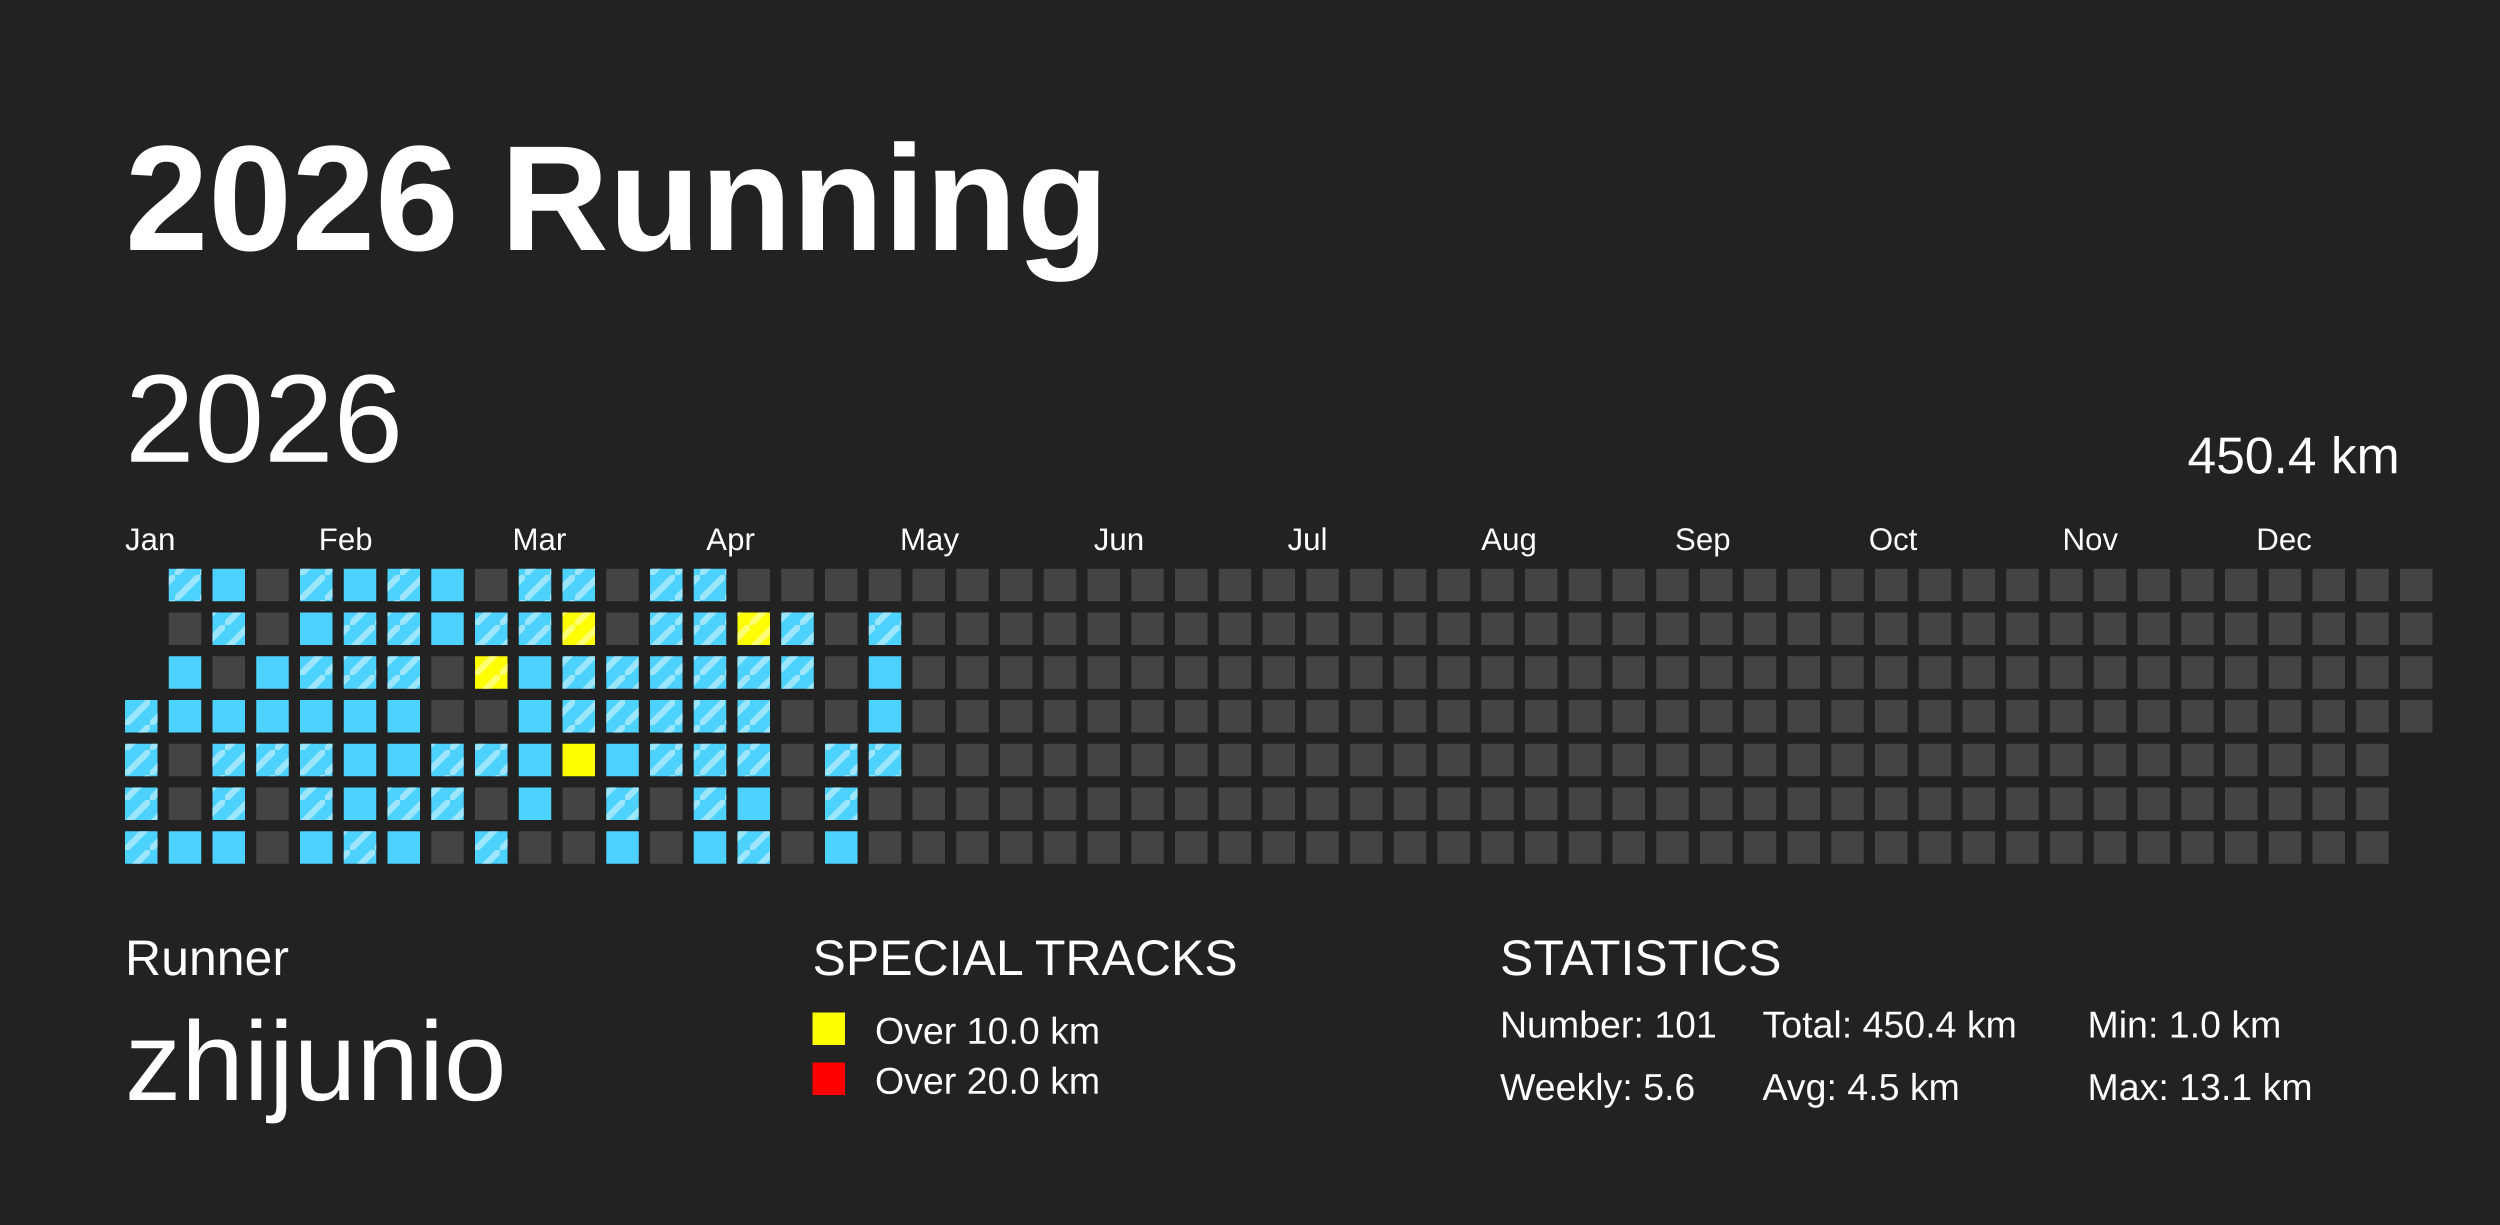
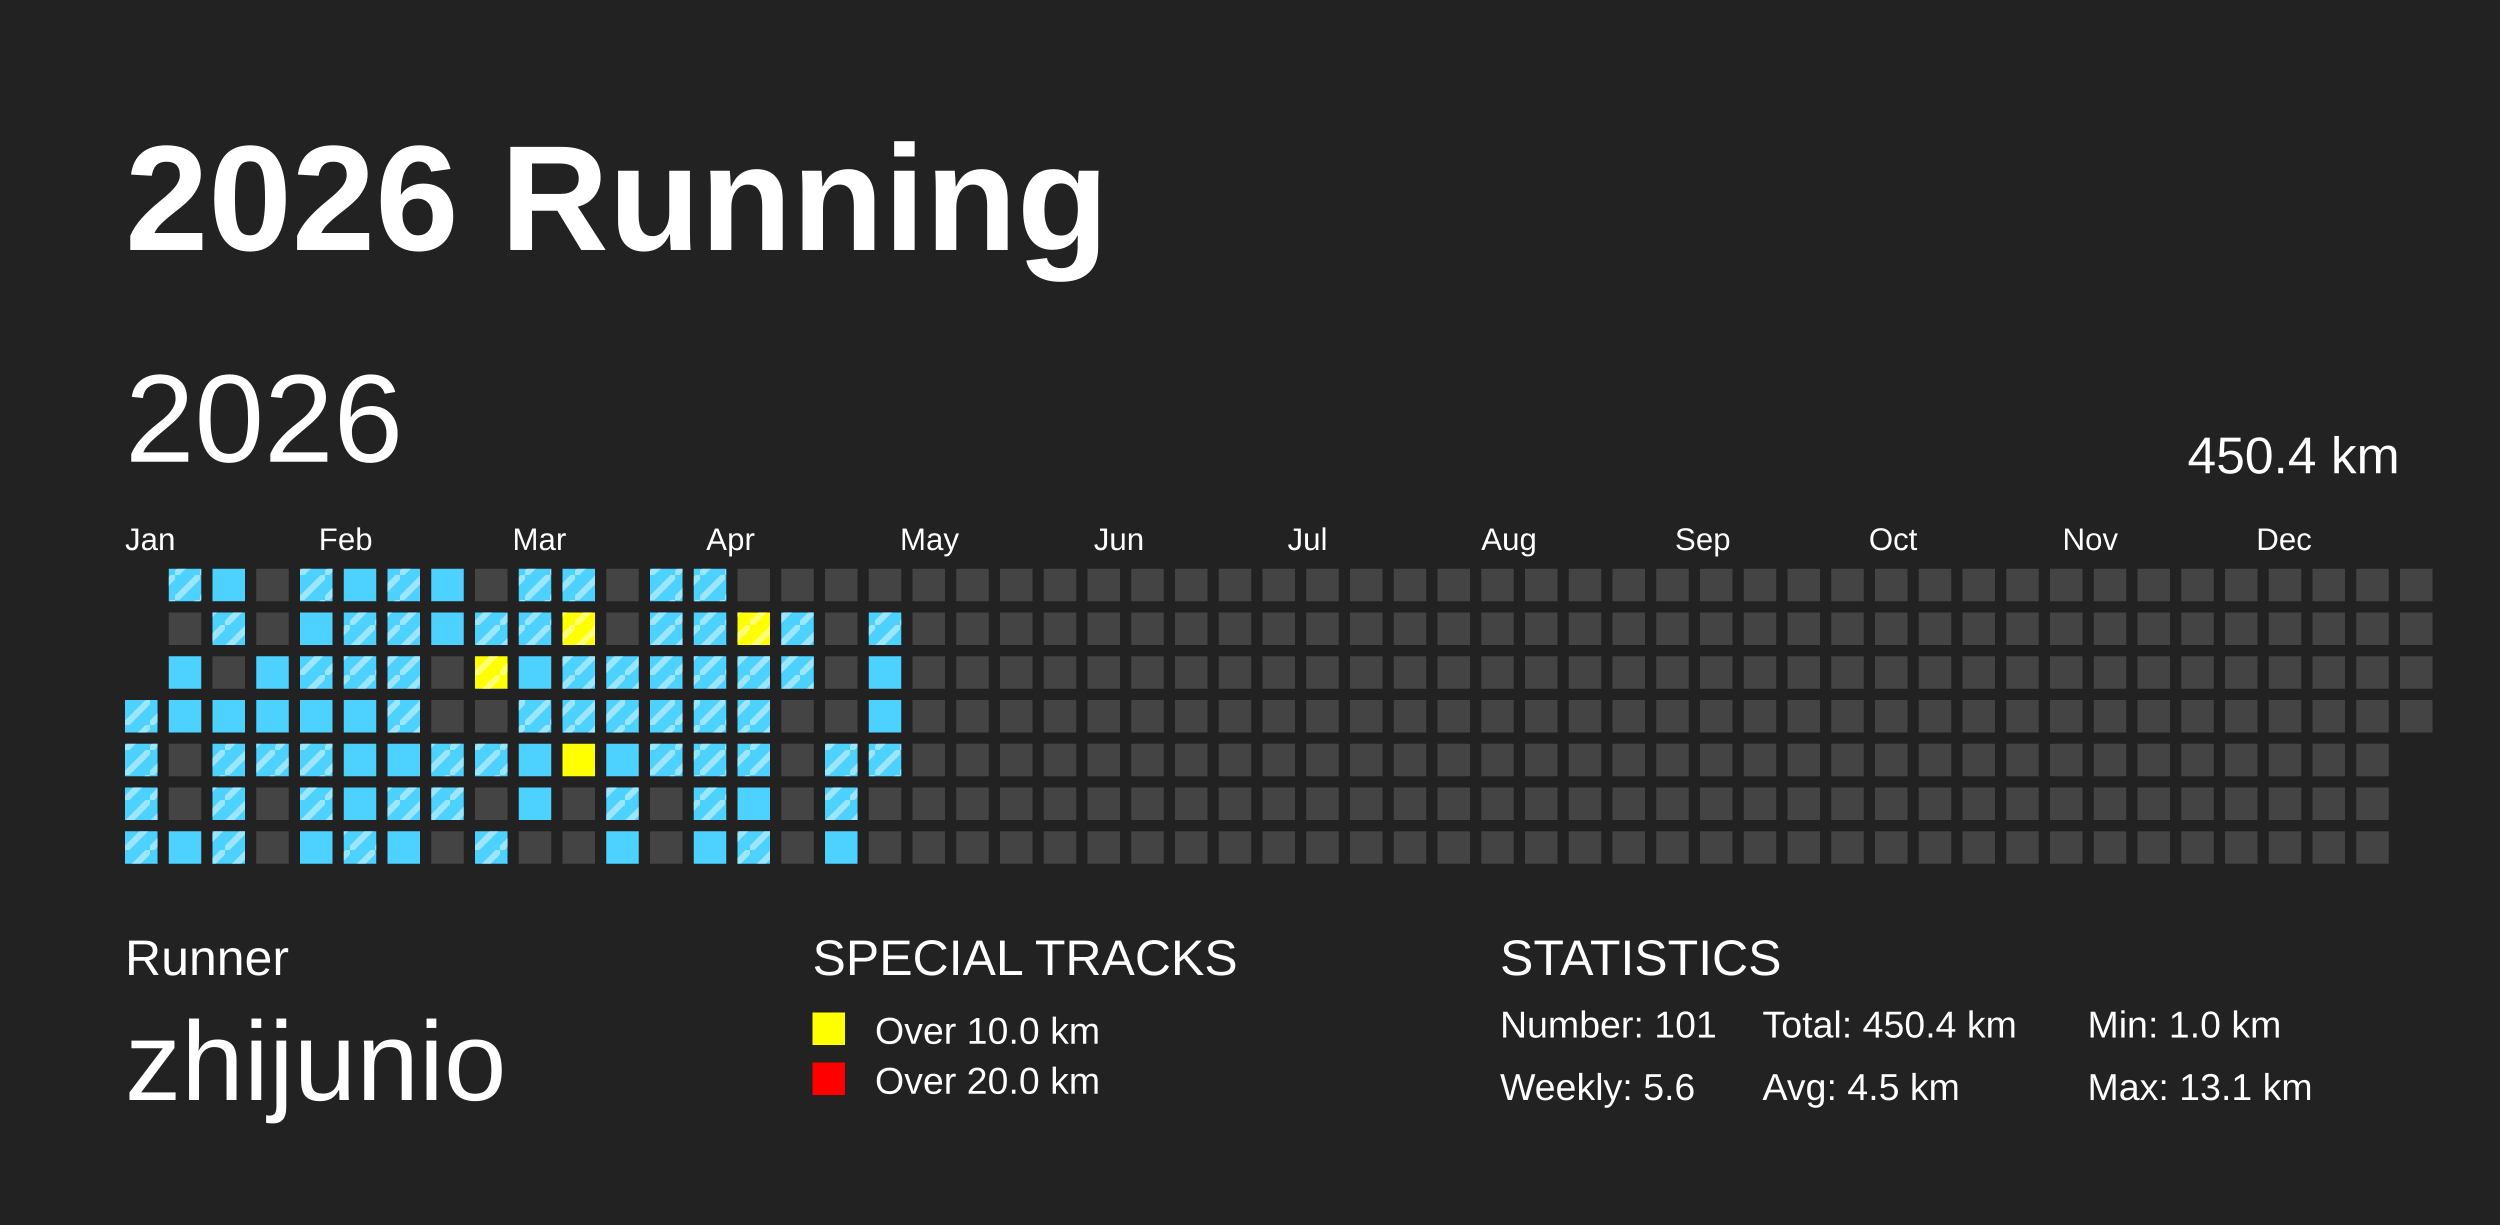
<svg xmlns="http://www.w3.org/2000/svg" baseProfile="full" height="98mm" version="1.1" viewBox="0,0,200,98" width="200mm">
  <defs>
    <pattern height="2" id="indoor-stripe" patternUnits="userSpaceOnUse" width="2">
      <line stroke="white" stroke-opacity="0.45" stroke-width="0.5" x1="0" x2="2" y1="2" y2="0" />
    </pattern>
  </defs>
  <rect fill="#222222" height="98" width="200" x="0" y="0" />
  <text fill="#FFFFFF" style="font-size:12px; font-family:Arial; font-weight:bold;" x="10" y="20">2026 Running</text>
  <text fill="#FFFFFF" style="font-size:4px; font-family:Arial" x="10" y="78">Runner</text>
  <text fill="#FFFFFF" style="font-size:9px; font-family:Arial" x="10" y="88">zhijunio</text>
  <text fill="#FFFFFF" style="font-size:4px; font-family:Arial" x="65" y="78">SPECIAL TRACKS</text>
  <rect fill="yellow" height="2.6" width="2.6" x="65" y="81" />
  <text fill="#FFFFFF" style="font-size:3px; font-family:Arial" x="70" y="83.5">Over 10.0 km</text>
  <rect fill="red" height="2.6" width="2.6" x="65" y="85" />
  <text fill="#FFFFFF" style="font-size:3px; font-family:Arial" x="70" y="87.5">Over 20.0 km</text>
  <text fill="#FFFFFF" style="font-size:4px; font-family:Arial" x="120" y="78">STATISTICS</text>
  <text fill="#FFFFFF" style="font-size:3px; font-family:Arial" x="120" y="83">Number: 101</text>
  <text fill="#FFFFFF" style="font-size:3px; font-family:Arial" x="120" y="88">Weekly: 5.6</text>
  <text fill="#FFFFFF" style="font-size:3px; font-family:Arial" x="141" y="83">Total: 450.4 km</text>
  <text fill="#FFFFFF" style="font-size:3px; font-family:Arial" x="141" y="88">Avg: 4.5 km</text>
  <text fill="#FFFFFF" style="font-size:3px; font-family:Arial" x="167" y="83">Min: 1.0 km</text>
  <text fill="#FFFFFF" style="font-size:3px; font-family:Arial" x="167" y="88">Max: 13.1 km</text>
  <text dominant-baseline="hanging" fill="#FFFFFF" style="font-size:10.0px; font-family:Arial;" x="10" y="30">2026</text>
  <text dominant-baseline="hanging" fill="#FFFFFF" style="font-size:4.125px; font-family:Arial;" x="175" y="35">450.4 km</text>
  <text fill="#FFFFFF" style="font-size:2.5px; font-family:Arial" x="10.0" y="44">Jan</text>
  <text fill="#FFFFFF" style="font-size:2.5px; font-family:Arial" x="25.5" y="44">Feb</text>
  <text fill="#FFFFFF" style="font-size:2.5px; font-family:Arial" x="41.0" y="44">Mar</text>
  <text fill="#FFFFFF" style="font-size:2.5px; font-family:Arial" x="56.5" y="44">Apr</text>
  <text fill="#FFFFFF" style="font-size:2.5px; font-family:Arial" x="72.0" y="44">May</text>
  <text fill="#FFFFFF" style="font-size:2.5px; font-family:Arial" x="87.5" y="44">Jun</text>
  <text fill="#FFFFFF" style="font-size:2.5px; font-family:Arial" x="103.0" y="44">Jul</text>
  <text fill="#FFFFFF" style="font-size:2.5px; font-family:Arial" x="118.5" y="44">Aug</text>
  <text fill="#FFFFFF" style="font-size:2.5px; font-family:Arial" x="134.0" y="44">Sep</text>
  <text fill="#FFFFFF" style="font-size:2.5px; font-family:Arial" x="149.5" y="44">Oct</text>
  <text fill="#FFFFFF" style="font-size:2.5px; font-family:Arial" x="165.0" y="44">Nov</text>
  <text fill="#FFFFFF" style="font-size:2.5px; font-family:Arial" x="180.5" y="44">Dec</text>
  <rect fill="#4DD2FF" height="2.6" width="2.6" x="10.0" y="56.0" />
  <rect fill="url(#indoor-stripe)" height="2.6" width="2.6" x="10.0" y="56.0" />
  <rect fill="#4DD2FF" height="2.6" width="2.6" x="10.0" y="59.5" />
  <rect fill="url(#indoor-stripe)" height="2.6" width="2.6" x="10.0" y="59.5" />
  <rect fill="#4DD2FF" height="2.6" width="2.6" x="10.0" y="63.0" />
  <rect fill="url(#indoor-stripe)" height="2.6" width="2.6" x="10.0" y="63.0" />
  <rect fill="#4DD2FF" height="2.6" width="2.6" x="10.0" y="66.5" />
  <rect fill="url(#indoor-stripe)" height="2.6" width="2.6" x="10.0" y="66.5" />
  <rect fill="#4DD2FF" height="2.6" width="2.6" x="13.5" y="45.5" />
  <rect fill="url(#indoor-stripe)" height="2.6" width="2.6" x="13.5" y="45.5" />
  <rect fill="#444444" height="2.6" width="2.6" x="13.5" y="49.0" />
  <rect fill="#4DD2FF" height="2.6" width="2.6" x="13.5" y="52.5" />
  <rect fill="#4DD2FF" height="2.6" width="2.6" x="13.5" y="56.0" />
  <rect fill="#444444" height="2.6" width="2.6" x="13.5" y="59.5" />
  <rect fill="#444444" height="2.6" width="2.6" x="13.5" y="63.0" />
  <rect fill="#4DD2FF" height="2.6" width="2.6" x="13.5" y="66.5" />
  <rect fill="#4DD2FF" height="2.6" width="2.6" x="17.0" y="45.5" />
  <rect fill="#4DD2FF" height="2.6" width="2.6" x="17.0" y="49.0" />
  <rect fill="url(#indoor-stripe)" height="2.6" width="2.6" x="17.0" y="49.0" />
  <rect fill="#444444" height="2.6" width="2.6" x="17.0" y="52.5" />
  <rect fill="#4DD2FF" height="2.6" width="2.6" x="17.0" y="56.0" />
  <rect fill="#4DD2FF" height="2.6" width="2.6" x="17.0" y="59.5" />
  <rect fill="url(#indoor-stripe)" height="2.6" width="2.6" x="17.0" y="59.5" />
  <rect fill="#4DD2FF" height="2.6" width="2.6" x="17.0" y="63.0" />
  <rect fill="url(#indoor-stripe)" height="2.6" width="2.6" x="17.0" y="63.0" />
  <rect fill="#4DD2FF" height="2.6" width="2.6" x="17.0" y="66.5" />
+   <rect fill="url(#indoor-stripe)" height="2.6" width="2.6" x="17.0" y="66.5" />
  <rect fill="#444444" height="2.6" width="2.6" x="20.5" y="45.5" />
  <rect fill="#444444" height="2.6" width="2.6" x="20.5" y="49.0" />
  <rect fill="#4DD2FF" height="2.6" width="2.6" x="20.5" y="52.5" />
  <rect fill="#4DD2FF" height="2.6" width="2.6" x="20.5" y="56.0" />
  <rect fill="#4DD2FF" height="2.6" width="2.6" x="20.5" y="59.5" />
  <rect fill="url(#indoor-stripe)" height="2.6" width="2.6" x="20.5" y="59.5" />
  <rect fill="#444444" height="2.6" width="2.6" x="20.5" y="63.0" />
  <rect fill="#444444" height="2.6" width="2.6" x="20.5" y="66.5" />
  <rect fill="#4DD2FF" height="2.6" width="2.6" x="24.0" y="45.5" />
  <rect fill="url(#indoor-stripe)" height="2.6" width="2.6" x="24.0" y="45.5" />
  <rect fill="#4DD2FF" height="2.6" width="2.6" x="24.0" y="49.0" />
  <rect fill="#4DD2FF" height="2.6" width="2.6" x="24.0" y="52.5" />
  <rect fill="url(#indoor-stripe)" height="2.6" width="2.6" x="24.0" y="52.5" />
  <rect fill="#4DD2FF" height="2.6" width="2.6" x="24.0" y="56.0" />
  <rect fill="#4DD2FF" height="2.6" width="2.6" x="24.0" y="59.5" />
  <rect fill="url(#indoor-stripe)" height="2.6" width="2.6" x="24.0" y="59.5" />
  <rect fill="#4DD2FF" height="2.6" width="2.6" x="24.0" y="63.0" />
  <rect fill="url(#indoor-stripe)" height="2.6" width="2.6" x="24.0" y="63.0" />
  <rect fill="#4DD2FF" height="2.6" width="2.6" x="24.0" y="66.5" />
  <rect fill="#4DD2FF" height="2.6" width="2.6" x="27.5" y="45.5" />
  <rect fill="#4DD2FF" height="2.6" width="2.6" x="27.5" y="49.0" />
  <rect fill="url(#indoor-stripe)" height="2.6" width="2.6" x="27.5" y="49.0" />
  <rect fill="#4DD2FF" height="2.6" width="2.6" x="27.5" y="52.5" />
  <rect fill="url(#indoor-stripe)" height="2.6" width="2.6" x="27.5" y="52.5" />
  <rect fill="#4DD2FF" height="2.6" width="2.6" x="27.5" y="56.0" />
  <rect fill="#4DD2FF" height="2.6" width="2.6" x="27.5" y="59.5" />
  <rect fill="#4DD2FF" height="2.6" width="2.6" x="27.5" y="63.0" />
  <rect fill="#4DD2FF" height="2.6" width="2.6" x="27.5" y="66.5" />
  <rect fill="url(#indoor-stripe)" height="2.6" width="2.6" x="27.5" y="66.5" />
  <rect fill="#4DD2FF" height="2.6" width="2.6" x="31.0" y="45.5" />
  <rect fill="url(#indoor-stripe)" height="2.6" width="2.6" x="31.0" y="45.5" />
  <rect fill="#4DD2FF" height="2.6" width="2.6" x="31.0" y="49.0" />
  <rect fill="url(#indoor-stripe)" height="2.6" width="2.6" x="31.0" y="49.0" />
  <rect fill="#4DD2FF" height="2.6" width="2.6" x="31.0" y="52.5" />
  <rect fill="url(#indoor-stripe)" height="2.6" width="2.6" x="31.0" y="52.5" />
  <rect fill="#4DD2FF" height="2.6" width="2.6" x="31.0" y="56.0" />
+   <rect fill="url(#indoor-stripe)" height="2.6" width="2.6" x="31.0" y="56.0" />
  <rect fill="#4DD2FF" height="2.6" width="2.6" x="31.0" y="59.5" />
  <rect fill="#4DD2FF" height="2.6" width="2.6" x="31.0" y="63.0" />
  <rect fill="url(#indoor-stripe)" height="2.6" width="2.6" x="31.0" y="63.0" />
  <rect fill="#4DD2FF" height="2.6" width="2.6" x="31.0" y="66.5" />
  <rect fill="#4DD2FF" height="2.6" width="2.6" x="34.5" y="45.5" />
  <rect fill="#4DD2FF" height="2.6" width="2.6" x="34.5" y="49.0" />
  <rect fill="#444444" height="2.6" width="2.6" x="34.5" y="52.5" />
  <rect fill="#444444" height="2.6" width="2.6" x="34.5" y="56.0" />
  <rect fill="#4DD2FF" height="2.6" width="2.6" x="34.5" y="59.5" />
  <rect fill="url(#indoor-stripe)" height="2.6" width="2.6" x="34.5" y="59.5" />
  <rect fill="#4DD2FF" height="2.6" width="2.6" x="34.5" y="63.0" />
  <rect fill="url(#indoor-stripe)" height="2.6" width="2.6" x="34.5" y="63.0" />
  <rect fill="#444444" height="2.6" width="2.6" x="34.5" y="66.5" />
  <rect fill="#444444" height="2.6" width="2.6" x="38.0" y="45.5" />
  <rect fill="#4DD2FF" height="2.6" width="2.6" x="38.0" y="49.0" />
  <rect fill="url(#indoor-stripe)" height="2.6" width="2.6" x="38.0" y="49.0" />
  <rect fill="yellow" height="2.6" width="2.6" x="38.0" y="52.5" />
  <rect fill="url(#indoor-stripe)" height="2.6" width="2.6" x="38.0" y="52.5" />
  <rect fill="#444444" height="2.6" width="2.6" x="38.0" y="56.0" />
  <rect fill="#4DD2FF" height="2.6" width="2.6" x="38.0" y="59.5" />
  <rect fill="url(#indoor-stripe)" height="2.6" width="2.6" x="38.0" y="59.5" />
  <rect fill="#444444" height="2.6" width="2.6" x="38.0" y="63.0" />
  <rect fill="#4DD2FF" height="2.6" width="2.6" x="38.0" y="66.5" />
  <rect fill="url(#indoor-stripe)" height="2.6" width="2.6" x="38.0" y="66.5" />
  <rect fill="#4DD2FF" height="2.6" width="2.6" x="41.5" y="45.5" />
  <rect fill="url(#indoor-stripe)" height="2.6" width="2.6" x="41.5" y="45.5" />
  <rect fill="#4DD2FF" height="2.6" width="2.6" x="41.5" y="49.0" />
  <rect fill="url(#indoor-stripe)" height="2.6" width="2.6" x="41.5" y="49.0" />
  <rect fill="#4DD2FF" height="2.6" width="2.6" x="41.5" y="52.5" />
  <rect fill="#4DD2FF" height="2.6" width="2.6" x="41.5" y="56.0" />
+   <rect fill="url(#indoor-stripe)" height="2.6" width="2.6" x="41.5" y="56.0" />
  <rect fill="#4DD2FF" height="2.6" width="2.6" x="41.5" y="59.5" />
  <rect fill="#4DD2FF" height="2.6" width="2.6" x="41.5" y="63.0" />
  <rect fill="#444444" height="2.6" width="2.6" x="41.5" y="66.5" />
  <rect fill="#4DD2FF" height="2.6" width="2.6" x="45.0" y="45.5" />
  <rect fill="url(#indoor-stripe)" height="2.6" width="2.6" x="45.0" y="45.5" />
  <rect fill="yellow" height="2.6" width="2.6" x="45.0" y="49.0" />
  <rect fill="url(#indoor-stripe)" height="2.6" width="2.6" x="45.0" y="49.0" />
  <rect fill="#4DD2FF" height="2.6" width="2.6" x="45.0" y="52.5" />
  <rect fill="url(#indoor-stripe)" height="2.6" width="2.6" x="45.0" y="52.5" />
  <rect fill="#4DD2FF" height="2.6" width="2.6" x="45.0" y="56.0" />
  <rect fill="url(#indoor-stripe)" height="2.6" width="2.6" x="45.0" y="56.0" />
  <rect fill="yellow" height="2.6" width="2.6" x="45.0" y="59.5" />
  <rect fill="#444444" height="2.6" width="2.6" x="45.0" y="63.0" />
  <rect fill="#444444" height="2.6" width="2.6" x="45.0" y="66.5" />
  <rect fill="#444444" height="2.6" width="2.6" x="48.5" y="45.5" />
  <rect fill="#444444" height="2.6" width="2.6" x="48.5" y="49.0" />
  <rect fill="#4DD2FF" height="2.6" width="2.6" x="48.5" y="52.5" />
  <rect fill="url(#indoor-stripe)" height="2.6" width="2.6" x="48.5" y="52.5" />
  <rect fill="#4DD2FF" height="2.6" width="2.6" x="48.5" y="56.0" />
  <rect fill="url(#indoor-stripe)" height="2.6" width="2.6" x="48.5" y="56.0" />
  <rect fill="#4DD2FF" height="2.6" width="2.6" x="48.5" y="59.5" />
  <rect fill="#4DD2FF" height="2.6" width="2.6" x="48.5" y="63.0" />
  <rect fill="url(#indoor-stripe)" height="2.6" width="2.6" x="48.5" y="63.0" />
  <rect fill="#4DD2FF" height="2.6" width="2.6" x="48.5" y="66.5" />
  <rect fill="#4DD2FF" height="2.6" width="2.6" x="52.0" y="45.5" />
  <rect fill="url(#indoor-stripe)" height="2.6" width="2.6" x="52.0" y="45.5" />
  <rect fill="#4DD2FF" height="2.6" width="2.6" x="52.0" y="49.0" />
  <rect fill="url(#indoor-stripe)" height="2.6" width="2.6" x="52.0" y="49.0" />
  <rect fill="#4DD2FF" height="2.6" width="2.6" x="52.0" y="52.5" />
  <rect fill="url(#indoor-stripe)" height="2.6" width="2.6" x="52.0" y="52.5" />
  <rect fill="#4DD2FF" height="2.6" width="2.6" x="52.0" y="56.0" />
  <rect fill="url(#indoor-stripe)" height="2.6" width="2.6" x="52.0" y="56.0" />
  <rect fill="#4DD2FF" height="2.6" width="2.6" x="52.0" y="59.5" />
  <rect fill="url(#indoor-stripe)" height="2.6" width="2.6" x="52.0" y="59.5" />
  <rect fill="#444444" height="2.6" width="2.6" x="52.0" y="63.0" />
  <rect fill="#444444" height="2.6" width="2.6" x="52.0" y="66.5" />
  <rect fill="#4DD2FF" height="2.6" width="2.6" x="55.5" y="45.5" />
  <rect fill="url(#indoor-stripe)" height="2.6" width="2.6" x="55.5" y="45.5" />
  <rect fill="#4DD2FF" height="2.6" width="2.6" x="55.5" y="49.0" />
  <rect fill="url(#indoor-stripe)" height="2.6" width="2.6" x="55.5" y="49.0" />
  <rect fill="#4DD2FF" height="2.6" width="2.6" x="55.5" y="52.5" />
  <rect fill="url(#indoor-stripe)" height="2.6" width="2.6" x="55.5" y="52.5" />
  <rect fill="#4DD2FF" height="2.6" width="2.6" x="55.5" y="56.0" />
  <rect fill="url(#indoor-stripe)" height="2.6" width="2.6" x="55.5" y="56.0" />
  <rect fill="#4DD2FF" height="2.6" width="2.6" x="55.5" y="59.5" />
  <rect fill="url(#indoor-stripe)" height="2.6" width="2.6" x="55.5" y="59.5" />
  <rect fill="#4DD2FF" height="2.6" width="2.6" x="55.5" y="63.0" />
  <rect fill="url(#indoor-stripe)" height="2.6" width="2.6" x="55.5" y="63.0" />
  <rect fill="#4DD2FF" height="2.6" width="2.6" x="55.5" y="66.5" />
  <rect fill="#444444" height="2.6" width="2.6" x="59.0" y="45.5" />
  <rect fill="yellow" height="2.6" width="2.6" x="59.0" y="49.0" />
  <rect fill="url(#indoor-stripe)" height="2.6" width="2.6" x="59.0" y="49.0" />
  <rect fill="#4DD2FF" height="2.6" width="2.6" x="59.0" y="52.5" />
  <rect fill="url(#indoor-stripe)" height="2.6" width="2.6" x="59.0" y="52.5" />
  <rect fill="#4DD2FF" height="2.6" width="2.6" x="59.0" y="56.0" />
  <rect fill="url(#indoor-stripe)" height="2.6" width="2.6" x="59.0" y="56.0" />
  <rect fill="#4DD2FF" height="2.6" width="2.6" x="59.0" y="59.5" />
  <rect fill="url(#indoor-stripe)" height="2.6" width="2.6" x="59.0" y="59.5" />
  <rect fill="#4DD2FF" height="2.6" width="2.6" x="59.0" y="63.0" />
  <rect fill="#4DD2FF" height="2.6" width="2.6" x="59.0" y="66.5" />
  <rect fill="url(#indoor-stripe)" height="2.6" width="2.6" x="59.0" y="66.5" />
  <rect fill="#444444" height="2.6" width="2.6" x="62.5" y="45.5" />
  <rect fill="#4DD2FF" height="2.6" width="2.6" x="62.5" y="49.0" />
  <rect fill="url(#indoor-stripe)" height="2.6" width="2.6" x="62.5" y="49.0" />
  <rect fill="#4DD2FF" height="2.6" width="2.6" x="62.5" y="52.5" />
  <rect fill="url(#indoor-stripe)" height="2.6" width="2.6" x="62.5" y="52.5" />
  <rect fill="#444444" height="2.6" width="2.6" x="62.5" y="56.0" />
  <rect fill="#444444" height="2.6" width="2.6" x="62.5" y="59.5" />
  <rect fill="#444444" height="2.6" width="2.6" x="62.5" y="63.0" />
  <rect fill="#444444" height="2.6" width="2.6" x="62.5" y="66.5" />
  <rect fill="#444444" height="2.6" width="2.6" x="66.0" y="45.5" />
  <rect fill="#444444" height="2.6" width="2.6" x="66.0" y="49.0" />
  <rect fill="#444444" height="2.6" width="2.6" x="66.0" y="52.5" />
  <rect fill="#444444" height="2.6" width="2.6" x="66.0" y="56.0" />
  <rect fill="#4DD2FF" height="2.6" width="2.6" x="66.0" y="59.5" />
  <rect fill="url(#indoor-stripe)" height="2.6" width="2.6" x="66.0" y="59.5" />
  <rect fill="#4DD2FF" height="2.6" width="2.6" x="66.0" y="63.0" />
  <rect fill="url(#indoor-stripe)" height="2.6" width="2.6" x="66.0" y="63.0" />
  <rect fill="#4DD2FF" height="2.6" width="2.6" x="66.0" y="66.5" />
  <rect fill="#444444" height="2.6" width="2.6" x="69.5" y="45.5" />
  <rect fill="#4DD2FF" height="2.6" width="2.6" x="69.5" y="49.0" />
  <rect fill="url(#indoor-stripe)" height="2.6" width="2.6" x="69.5" y="49.0" />
  <rect fill="#4DD2FF" height="2.6" width="2.6" x="69.5" y="52.5" />
  <rect fill="#4DD2FF" height="2.6" width="2.6" x="69.5" y="56.0" />
  <rect fill="#4DD2FF" height="2.6" width="2.6" x="69.5" y="59.5" />
  <rect fill="url(#indoor-stripe)" height="2.6" width="2.6" x="69.5" y="59.5" />
  <rect fill="#444444" height="2.6" width="2.6" x="69.5" y="63.0" />
  <rect fill="#444444" height="2.6" width="2.6" x="69.5" y="66.5" />
  <rect fill="#444444" height="2.6" width="2.6" x="73.0" y="45.5" />
  <rect fill="#444444" height="2.6" width="2.6" x="73.0" y="49.0" />
  <rect fill="#444444" height="2.6" width="2.6" x="73.0" y="52.5" />
  <rect fill="#444444" height="2.6" width="2.6" x="73.0" y="56.0" />
  <rect fill="#444444" height="2.6" width="2.6" x="73.0" y="59.5" />
  <rect fill="#444444" height="2.6" width="2.6" x="73.0" y="63.0" />
  <rect fill="#444444" height="2.6" width="2.6" x="73.0" y="66.5" />
  <rect fill="#444444" height="2.6" width="2.6" x="76.5" y="45.5" />
  <rect fill="#444444" height="2.6" width="2.6" x="76.5" y="49.0" />
  <rect fill="#444444" height="2.6" width="2.6" x="76.5" y="52.5" />
  <rect fill="#444444" height="2.6" width="2.6" x="76.5" y="56.0" />
  <rect fill="#444444" height="2.6" width="2.6" x="76.5" y="59.5" />
  <rect fill="#444444" height="2.6" width="2.6" x="76.5" y="63.0" />
  <rect fill="#444444" height="2.6" width="2.6" x="76.5" y="66.5" />
  <rect fill="#444444" height="2.6" width="2.6" x="80.0" y="45.5" />
  <rect fill="#444444" height="2.6" width="2.6" x="80.0" y="49.0" />
  <rect fill="#444444" height="2.6" width="2.6" x="80.0" y="52.5" />
  <rect fill="#444444" height="2.6" width="2.6" x="80.0" y="56.0" />
  <rect fill="#444444" height="2.6" width="2.6" x="80.0" y="59.5" />
  <rect fill="#444444" height="2.6" width="2.6" x="80.0" y="63.0" />
  <rect fill="#444444" height="2.6" width="2.6" x="80.0" y="66.5" />
  <rect fill="#444444" height="2.6" width="2.6" x="83.5" y="45.5" />
  <rect fill="#444444" height="2.6" width="2.6" x="83.5" y="49.0" />
  <rect fill="#444444" height="2.6" width="2.6" x="83.5" y="52.5" />
  <rect fill="#444444" height="2.6" width="2.6" x="83.5" y="56.0" />
  <rect fill="#444444" height="2.6" width="2.6" x="83.5" y="59.5" />
  <rect fill="#444444" height="2.6" width="2.6" x="83.5" y="63.0" />
  <rect fill="#444444" height="2.6" width="2.6" x="83.5" y="66.5" />
  <rect fill="#444444" height="2.6" width="2.6" x="87.0" y="45.5" />
  <rect fill="#444444" height="2.6" width="2.6" x="87.0" y="49.0" />
  <rect fill="#444444" height="2.6" width="2.6" x="87.0" y="52.5" />
  <rect fill="#444444" height="2.6" width="2.6" x="87.0" y="56.0" />
  <rect fill="#444444" height="2.6" width="2.6" x="87.0" y="59.5" />
  <rect fill="#444444" height="2.6" width="2.6" x="87.0" y="63.0" />
  <rect fill="#444444" height="2.6" width="2.6" x="87.0" y="66.5" />
  <rect fill="#444444" height="2.6" width="2.6" x="90.5" y="45.5" />
  <rect fill="#444444" height="2.6" width="2.6" x="90.5" y="49.0" />
  <rect fill="#444444" height="2.6" width="2.6" x="90.5" y="52.5" />
  <rect fill="#444444" height="2.6" width="2.6" x="90.5" y="56.0" />
  <rect fill="#444444" height="2.6" width="2.6" x="90.5" y="59.5" />
  <rect fill="#444444" height="2.6" width="2.6" x="90.5" y="63.0" />
  <rect fill="#444444" height="2.6" width="2.6" x="90.5" y="66.5" />
  <rect fill="#444444" height="2.6" width="2.6" x="94.0" y="45.5" />
  <rect fill="#444444" height="2.6" width="2.6" x="94.0" y="49.0" />
  <rect fill="#444444" height="2.6" width="2.6" x="94.0" y="52.5" />
  <rect fill="#444444" height="2.6" width="2.6" x="94.0" y="56.0" />
  <rect fill="#444444" height="2.6" width="2.6" x="94.0" y="59.5" />
  <rect fill="#444444" height="2.6" width="2.6" x="94.0" y="63.0" />
  <rect fill="#444444" height="2.6" width="2.6" x="94.0" y="66.5" />
  <rect fill="#444444" height="2.6" width="2.6" x="97.5" y="45.5" />
  <rect fill="#444444" height="2.6" width="2.6" x="97.5" y="49.0" />
  <rect fill="#444444" height="2.6" width="2.6" x="97.5" y="52.5" />
  <rect fill="#444444" height="2.6" width="2.6" x="97.5" y="56.0" />
  <rect fill="#444444" height="2.6" width="2.6" x="97.5" y="59.5" />
  <rect fill="#444444" height="2.6" width="2.6" x="97.5" y="63.0" />
  <rect fill="#444444" height="2.6" width="2.6" x="97.5" y="66.5" />
  <rect fill="#444444" height="2.6" width="2.6" x="101.0" y="45.5" />
  <rect fill="#444444" height="2.6" width="2.6" x="101.0" y="49.0" />
  <rect fill="#444444" height="2.6" width="2.6" x="101.0" y="52.5" />
  <rect fill="#444444" height="2.6" width="2.6" x="101.0" y="56.0" />
  <rect fill="#444444" height="2.6" width="2.6" x="101.0" y="59.5" />
  <rect fill="#444444" height="2.6" width="2.6" x="101.0" y="63.0" />
  <rect fill="#444444" height="2.6" width="2.6" x="101.0" y="66.5" />
  <rect fill="#444444" height="2.6" width="2.6" x="104.5" y="45.5" />
  <rect fill="#444444" height="2.6" width="2.6" x="104.5" y="49.0" />
  <rect fill="#444444" height="2.6" width="2.6" x="104.5" y="52.5" />
  <rect fill="#444444" height="2.6" width="2.6" x="104.5" y="56.0" />
  <rect fill="#444444" height="2.6" width="2.6" x="104.5" y="59.5" />
  <rect fill="#444444" height="2.6" width="2.6" x="104.5" y="63.0" />
  <rect fill="#444444" height="2.6" width="2.6" x="104.5" y="66.5" />
  <rect fill="#444444" height="2.6" width="2.6" x="108.0" y="45.5" />
  <rect fill="#444444" height="2.6" width="2.6" x="108.0" y="49.0" />
  <rect fill="#444444" height="2.6" width="2.6" x="108.0" y="52.5" />
  <rect fill="#444444" height="2.6" width="2.6" x="108.0" y="56.0" />
  <rect fill="#444444" height="2.6" width="2.6" x="108.0" y="59.5" />
  <rect fill="#444444" height="2.6" width="2.6" x="108.0" y="63.0" />
  <rect fill="#444444" height="2.6" width="2.6" x="108.0" y="66.5" />
  <rect fill="#444444" height="2.6" width="2.6" x="111.5" y="45.5" />
  <rect fill="#444444" height="2.6" width="2.6" x="111.5" y="49.0" />
  <rect fill="#444444" height="2.6" width="2.6" x="111.5" y="52.5" />
  <rect fill="#444444" height="2.6" width="2.6" x="111.5" y="56.0" />
  <rect fill="#444444" height="2.6" width="2.6" x="111.5" y="59.5" />
  <rect fill="#444444" height="2.6" width="2.6" x="111.5" y="63.0" />
  <rect fill="#444444" height="2.6" width="2.6" x="111.5" y="66.5" />
  <rect fill="#444444" height="2.6" width="2.6" x="115.0" y="45.5" />
  <rect fill="#444444" height="2.6" width="2.6" x="115.0" y="49.0" />
  <rect fill="#444444" height="2.6" width="2.6" x="115.0" y="52.5" />
  <rect fill="#444444" height="2.6" width="2.6" x="115.0" y="56.0" />
  <rect fill="#444444" height="2.6" width="2.6" x="115.0" y="59.5" />
  <rect fill="#444444" height="2.6" width="2.6" x="115.0" y="63.0" />
  <rect fill="#444444" height="2.6" width="2.6" x="115.0" y="66.5" />
  <rect fill="#444444" height="2.6" width="2.6" x="118.5" y="45.5" />
  <rect fill="#444444" height="2.6" width="2.6" x="118.5" y="49.0" />
  <rect fill="#444444" height="2.6" width="2.6" x="118.5" y="52.5" />
  <rect fill="#444444" height="2.6" width="2.6" x="118.5" y="56.0" />
  <rect fill="#444444" height="2.6" width="2.6" x="118.5" y="59.5" />
  <rect fill="#444444" height="2.6" width="2.6" x="118.5" y="63.0" />
  <rect fill="#444444" height="2.6" width="2.6" x="118.5" y="66.5" />
  <rect fill="#444444" height="2.6" width="2.6" x="122.0" y="45.5" />
  <rect fill="#444444" height="2.6" width="2.6" x="122.0" y="49.0" />
  <rect fill="#444444" height="2.6" width="2.6" x="122.0" y="52.5" />
  <rect fill="#444444" height="2.6" width="2.6" x="122.0" y="56.0" />
  <rect fill="#444444" height="2.6" width="2.6" x="122.0" y="59.5" />
  <rect fill="#444444" height="2.6" width="2.6" x="122.0" y="63.0" />
  <rect fill="#444444" height="2.6" width="2.6" x="122.0" y="66.5" />
  <rect fill="#444444" height="2.6" width="2.6" x="125.5" y="45.5" />
  <rect fill="#444444" height="2.6" width="2.6" x="125.5" y="49.0" />
  <rect fill="#444444" height="2.6" width="2.6" x="125.5" y="52.5" />
  <rect fill="#444444" height="2.6" width="2.6" x="125.5" y="56.0" />
  <rect fill="#444444" height="2.6" width="2.6" x="125.5" y="59.5" />
  <rect fill="#444444" height="2.6" width="2.6" x="125.5" y="63.0" />
  <rect fill="#444444" height="2.6" width="2.6" x="125.5" y="66.5" />
  <rect fill="#444444" height="2.6" width="2.6" x="129.0" y="45.5" />
  <rect fill="#444444" height="2.6" width="2.6" x="129.0" y="49.0" />
  <rect fill="#444444" height="2.6" width="2.6" x="129.0" y="52.5" />
  <rect fill="#444444" height="2.6" width="2.6" x="129.0" y="56.0" />
  <rect fill="#444444" height="2.6" width="2.6" x="129.0" y="59.5" />
  <rect fill="#444444" height="2.6" width="2.6" x="129.0" y="63.0" />
  <rect fill="#444444" height="2.6" width="2.6" x="129.0" y="66.5" />
  <rect fill="#444444" height="2.6" width="2.6" x="132.5" y="45.5" />
  <rect fill="#444444" height="2.6" width="2.6" x="132.5" y="49.0" />
  <rect fill="#444444" height="2.6" width="2.6" x="132.5" y="52.5" />
  <rect fill="#444444" height="2.6" width="2.6" x="132.5" y="56.0" />
  <rect fill="#444444" height="2.6" width="2.6" x="132.5" y="59.5" />
  <rect fill="#444444" height="2.6" width="2.6" x="132.5" y="63.0" />
  <rect fill="#444444" height="2.6" width="2.6" x="132.5" y="66.5" />
  <rect fill="#444444" height="2.6" width="2.6" x="136.0" y="45.5" />
  <rect fill="#444444" height="2.6" width="2.6" x="136.0" y="49.0" />
  <rect fill="#444444" height="2.6" width="2.6" x="136.0" y="52.5" />
  <rect fill="#444444" height="2.6" width="2.6" x="136.0" y="56.0" />
  <rect fill="#444444" height="2.6" width="2.6" x="136.0" y="59.5" />
  <rect fill="#444444" height="2.6" width="2.6" x="136.0" y="63.0" />
  <rect fill="#444444" height="2.6" width="2.6" x="136.0" y="66.5" />
  <rect fill="#444444" height="2.6" width="2.6" x="139.5" y="45.5" />
  <rect fill="#444444" height="2.6" width="2.6" x="139.5" y="49.0" />
  <rect fill="#444444" height="2.6" width="2.6" x="139.5" y="52.5" />
  <rect fill="#444444" height="2.6" width="2.6" x="139.5" y="56.0" />
  <rect fill="#444444" height="2.6" width="2.6" x="139.5" y="59.5" />
  <rect fill="#444444" height="2.6" width="2.6" x="139.5" y="63.0" />
  <rect fill="#444444" height="2.6" width="2.6" x="139.5" y="66.5" />
  <rect fill="#444444" height="2.6" width="2.6" x="143.0" y="45.5" />
  <rect fill="#444444" height="2.6" width="2.6" x="143.0" y="49.0" />
  <rect fill="#444444" height="2.6" width="2.6" x="143.0" y="52.5" />
  <rect fill="#444444" height="2.6" width="2.6" x="143.0" y="56.0" />
  <rect fill="#444444" height="2.6" width="2.6" x="143.0" y="59.5" />
  <rect fill="#444444" height="2.6" width="2.6" x="143.0" y="63.0" />
  <rect fill="#444444" height="2.6" width="2.6" x="143.0" y="66.5" />
  <rect fill="#444444" height="2.6" width="2.6" x="146.5" y="45.5" />
  <rect fill="#444444" height="2.6" width="2.6" x="146.5" y="49.0" />
  <rect fill="#444444" height="2.6" width="2.6" x="146.5" y="52.5" />
  <rect fill="#444444" height="2.6" width="2.6" x="146.5" y="56.0" />
  <rect fill="#444444" height="2.6" width="2.6" x="146.5" y="59.5" />
  <rect fill="#444444" height="2.6" width="2.6" x="146.5" y="63.0" />
  <rect fill="#444444" height="2.6" width="2.6" x="146.5" y="66.5" />
  <rect fill="#444444" height="2.6" width="2.6" x="150.0" y="45.5" />
  <rect fill="#444444" height="2.6" width="2.6" x="150.0" y="49.0" />
  <rect fill="#444444" height="2.6" width="2.6" x="150.0" y="52.5" />
  <rect fill="#444444" height="2.6" width="2.6" x="150.0" y="56.0" />
  <rect fill="#444444" height="2.6" width="2.6" x="150.0" y="59.5" />
  <rect fill="#444444" height="2.6" width="2.6" x="150.0" y="63.0" />
  <rect fill="#444444" height="2.6" width="2.6" x="150.0" y="66.5" />
  <rect fill="#444444" height="2.6" width="2.6" x="153.5" y="45.5" />
  <rect fill="#444444" height="2.6" width="2.6" x="153.5" y="49.0" />
  <rect fill="#444444" height="2.6" width="2.6" x="153.5" y="52.5" />
  <rect fill="#444444" height="2.6" width="2.6" x="153.5" y="56.0" />
  <rect fill="#444444" height="2.6" width="2.6" x="153.5" y="59.5" />
  <rect fill="#444444" height="2.6" width="2.6" x="153.5" y="63.0" />
  <rect fill="#444444" height="2.6" width="2.6" x="153.5" y="66.5" />
  <rect fill="#444444" height="2.6" width="2.6" x="157.0" y="45.5" />
  <rect fill="#444444" height="2.6" width="2.6" x="157.0" y="49.0" />
  <rect fill="#444444" height="2.6" width="2.6" x="157.0" y="52.5" />
  <rect fill="#444444" height="2.6" width="2.6" x="157.0" y="56.0" />
  <rect fill="#444444" height="2.6" width="2.6" x="157.0" y="59.5" />
  <rect fill="#444444" height="2.6" width="2.6" x="157.0" y="63.0" />
  <rect fill="#444444" height="2.6" width="2.6" x="157.0" y="66.5" />
  <rect fill="#444444" height="2.6" width="2.6" x="160.5" y="45.5" />
  <rect fill="#444444" height="2.6" width="2.6" x="160.5" y="49.0" />
  <rect fill="#444444" height="2.6" width="2.6" x="160.5" y="52.5" />
  <rect fill="#444444" height="2.6" width="2.6" x="160.5" y="56.0" />
  <rect fill="#444444" height="2.6" width="2.6" x="160.5" y="59.5" />
  <rect fill="#444444" height="2.6" width="2.6" x="160.5" y="63.0" />
  <rect fill="#444444" height="2.6" width="2.6" x="160.5" y="66.5" />
  <rect fill="#444444" height="2.6" width="2.6" x="164.0" y="45.5" />
  <rect fill="#444444" height="2.6" width="2.6" x="164.0" y="49.0" />
  <rect fill="#444444" height="2.6" width="2.6" x="164.0" y="52.5" />
  <rect fill="#444444" height="2.6" width="2.6" x="164.0" y="56.0" />
  <rect fill="#444444" height="2.6" width="2.6" x="164.0" y="59.5" />
  <rect fill="#444444" height="2.6" width="2.6" x="164.0" y="63.0" />
  <rect fill="#444444" height="2.6" width="2.6" x="164.0" y="66.5" />
  <rect fill="#444444" height="2.6" width="2.6" x="167.5" y="45.5" />
  <rect fill="#444444" height="2.6" width="2.6" x="167.5" y="49.0" />
  <rect fill="#444444" height="2.6" width="2.6" x="167.5" y="52.5" />
  <rect fill="#444444" height="2.6" width="2.6" x="167.5" y="56.0" />
  <rect fill="#444444" height="2.6" width="2.6" x="167.5" y="59.5" />
  <rect fill="#444444" height="2.6" width="2.6" x="167.5" y="63.0" />
  <rect fill="#444444" height="2.6" width="2.6" x="167.5" y="66.5" />
  <rect fill="#444444" height="2.6" width="2.6" x="171.0" y="45.5" />
  <rect fill="#444444" height="2.6" width="2.6" x="171.0" y="49.0" />
  <rect fill="#444444" height="2.6" width="2.6" x="171.0" y="52.5" />
  <rect fill="#444444" height="2.6" width="2.6" x="171.0" y="56.0" />
  <rect fill="#444444" height="2.6" width="2.6" x="171.0" y="59.5" />
  <rect fill="#444444" height="2.6" width="2.6" x="171.0" y="63.0" />
  <rect fill="#444444" height="2.6" width="2.6" x="171.0" y="66.5" />
  <rect fill="#444444" height="2.6" width="2.6" x="174.5" y="45.5" />
  <rect fill="#444444" height="2.6" width="2.6" x="174.5" y="49.0" />
  <rect fill="#444444" height="2.6" width="2.6" x="174.5" y="52.5" />
  <rect fill="#444444" height="2.6" width="2.6" x="174.5" y="56.0" />
  <rect fill="#444444" height="2.6" width="2.6" x="174.5" y="59.5" />
  <rect fill="#444444" height="2.6" width="2.6" x="174.5" y="63.0" />
  <rect fill="#444444" height="2.6" width="2.6" x="174.5" y="66.5" />
  <rect fill="#444444" height="2.6" width="2.6" x="178.0" y="45.5" />
  <rect fill="#444444" height="2.6" width="2.6" x="178.0" y="49.0" />
  <rect fill="#444444" height="2.6" width="2.6" x="178.0" y="52.5" />
  <rect fill="#444444" height="2.6" width="2.6" x="178.0" y="56.0" />
  <rect fill="#444444" height="2.6" width="2.6" x="178.0" y="59.5" />
  <rect fill="#444444" height="2.6" width="2.6" x="178.0" y="63.0" />
  <rect fill="#444444" height="2.6" width="2.6" x="178.0" y="66.5" />
  <rect fill="#444444" height="2.6" width="2.6" x="181.5" y="45.5" />
  <rect fill="#444444" height="2.6" width="2.6" x="181.5" y="49.0" />
  <rect fill="#444444" height="2.6" width="2.6" x="181.5" y="52.5" />
  <rect fill="#444444" height="2.6" width="2.6" x="181.5" y="56.0" />
  <rect fill="#444444" height="2.6" width="2.6" x="181.5" y="59.5" />
  <rect fill="#444444" height="2.6" width="2.6" x="181.5" y="63.0" />
  <rect fill="#444444" height="2.6" width="2.6" x="181.5" y="66.5" />
  <rect fill="#444444" height="2.6" width="2.6" x="185.0" y="45.5" />
  <rect fill="#444444" height="2.6" width="2.6" x="185.0" y="49.0" />
  <rect fill="#444444" height="2.6" width="2.6" x="185.0" y="52.5" />
  <rect fill="#444444" height="2.6" width="2.6" x="185.0" y="56.0" />
  <rect fill="#444444" height="2.6" width="2.6" x="185.0" y="59.5" />
  <rect fill="#444444" height="2.6" width="2.6" x="185.0" y="63.0" />
  <rect fill="#444444" height="2.6" width="2.6" x="185.0" y="66.5" />
  <rect fill="#444444" height="2.6" width="2.6" x="188.5" y="45.5" />
  <rect fill="#444444" height="2.6" width="2.6" x="188.5" y="49.0" />
  <rect fill="#444444" height="2.6" width="2.6" x="188.5" y="52.5" />
  <rect fill="#444444" height="2.6" width="2.6" x="188.5" y="56.0" />
  <rect fill="#444444" height="2.6" width="2.6" x="188.5" y="59.5" />
  <rect fill="#444444" height="2.6" width="2.6" x="188.5" y="63.0" />
  <rect fill="#444444" height="2.6" width="2.6" x="188.5" y="66.5" />
  <rect fill="#444444" height="2.6" width="2.6" x="192.0" y="45.5" />
  <rect fill="#444444" height="2.6" width="2.6" x="192.0" y="49.0" />
  <rect fill="#444444" height="2.6" width="2.6" x="192.0" y="52.5" />
  <rect fill="#444444" height="2.6" width="2.6" x="192.0" y="56.0" />
</svg>
